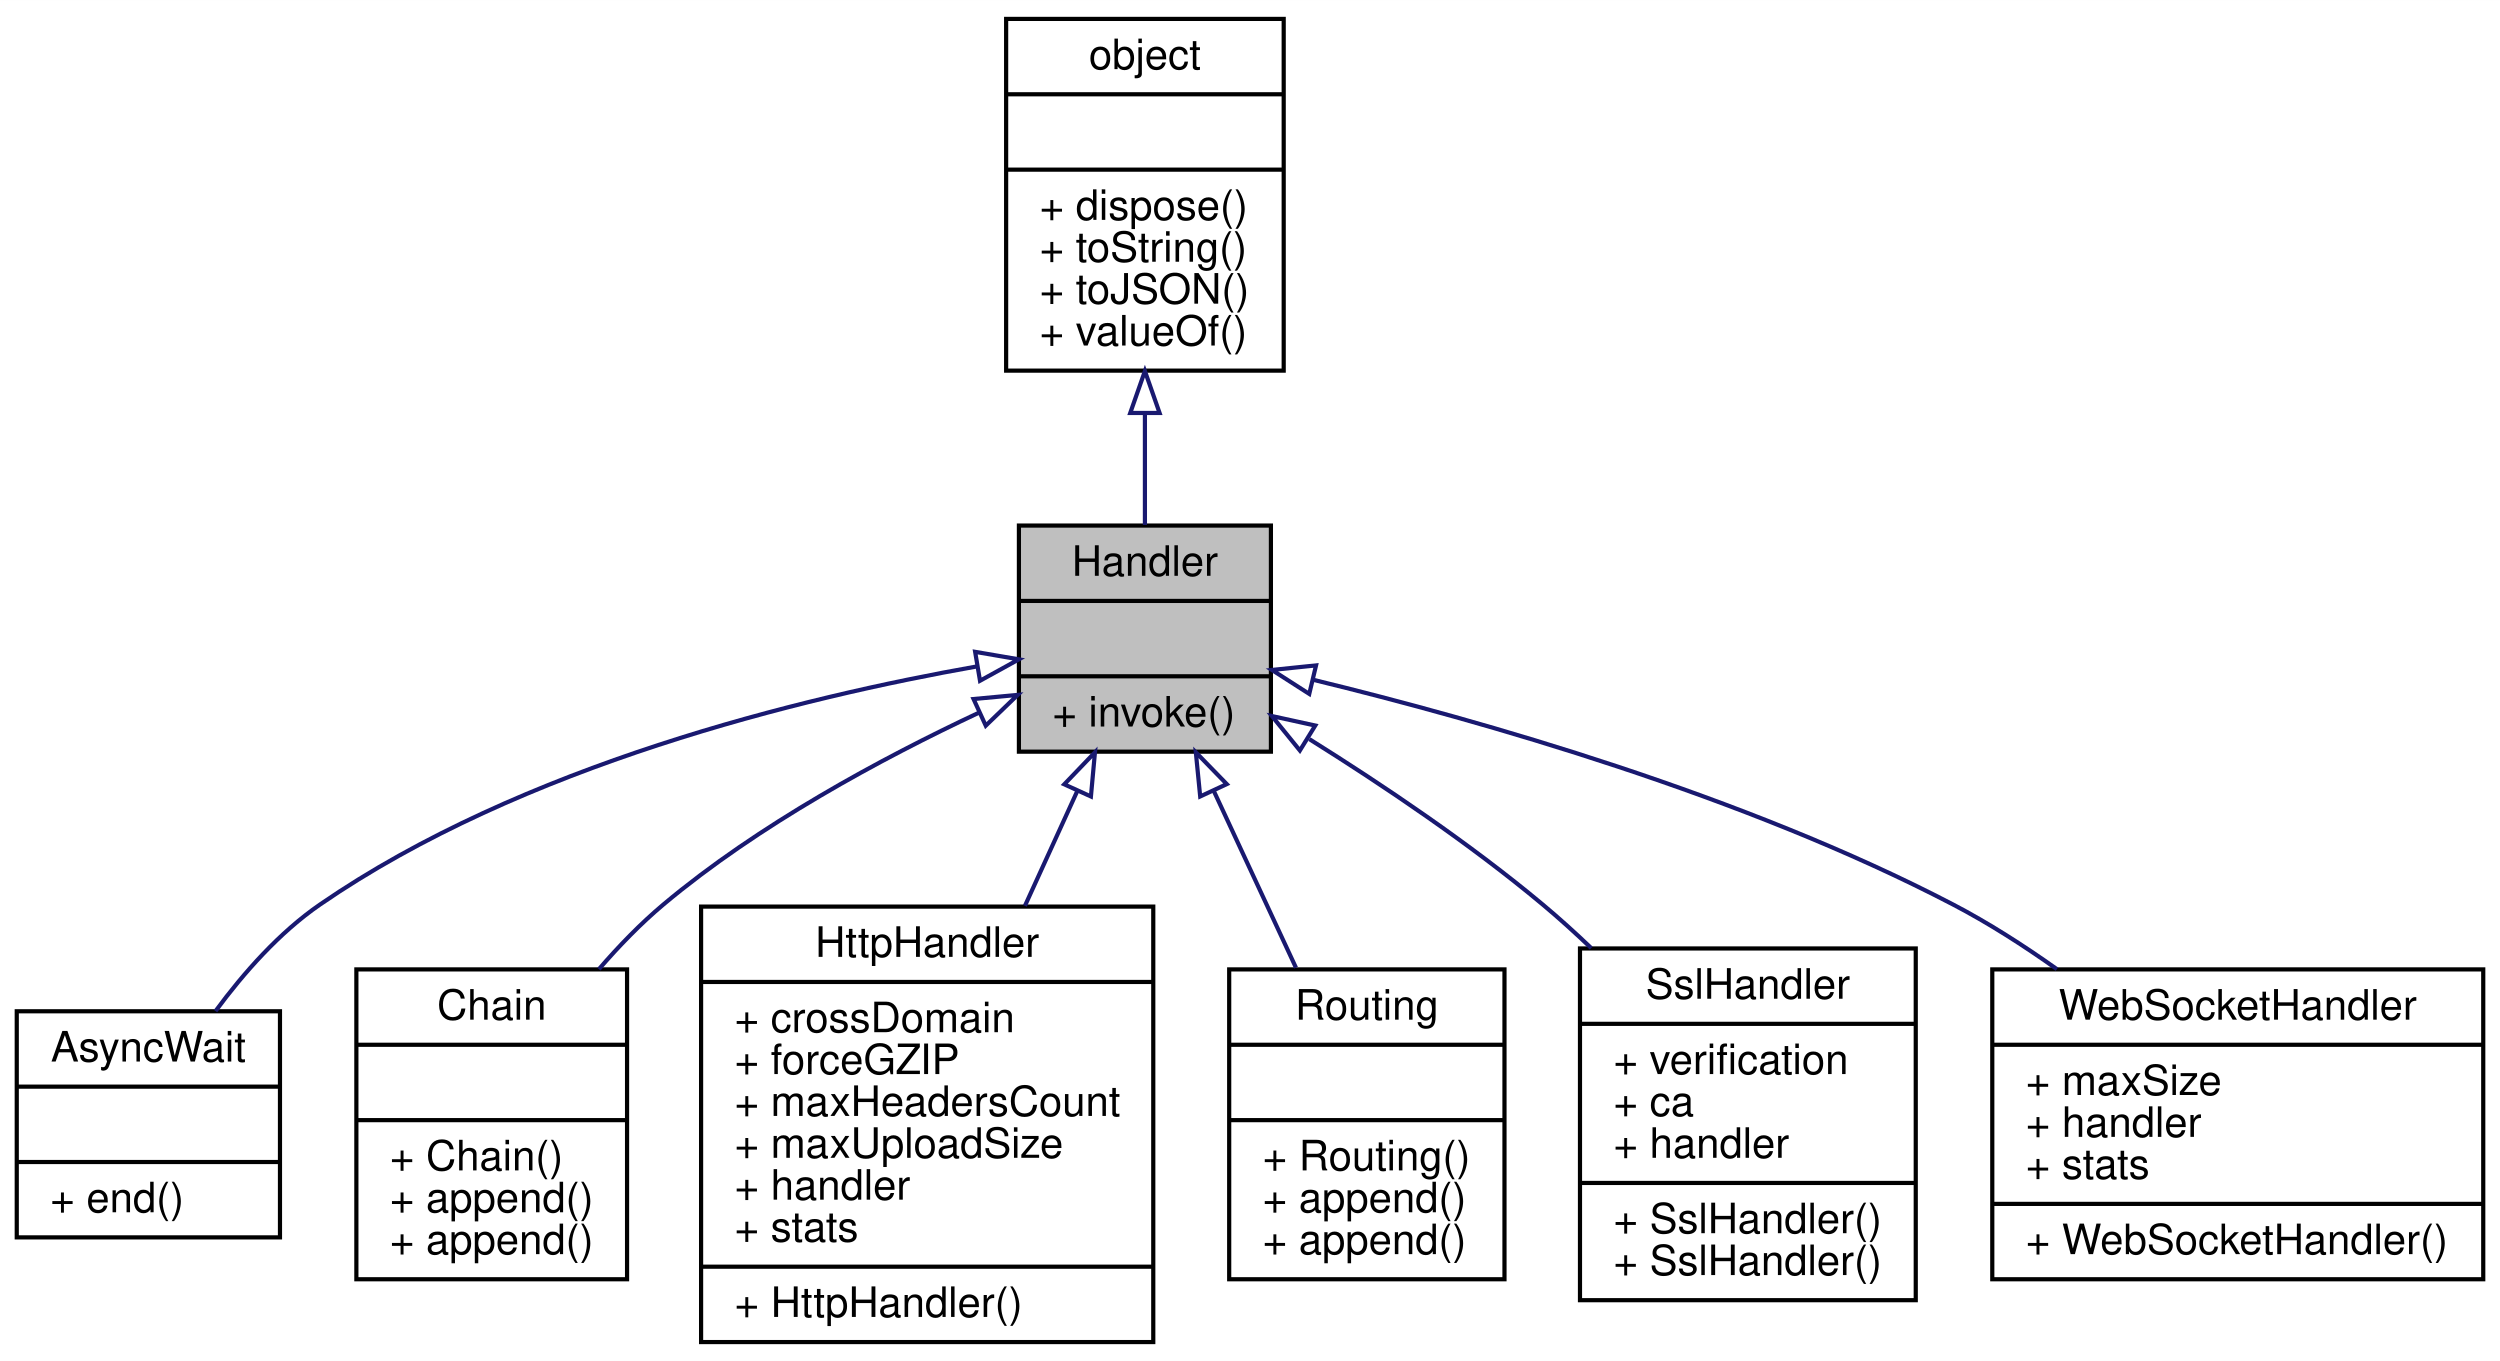
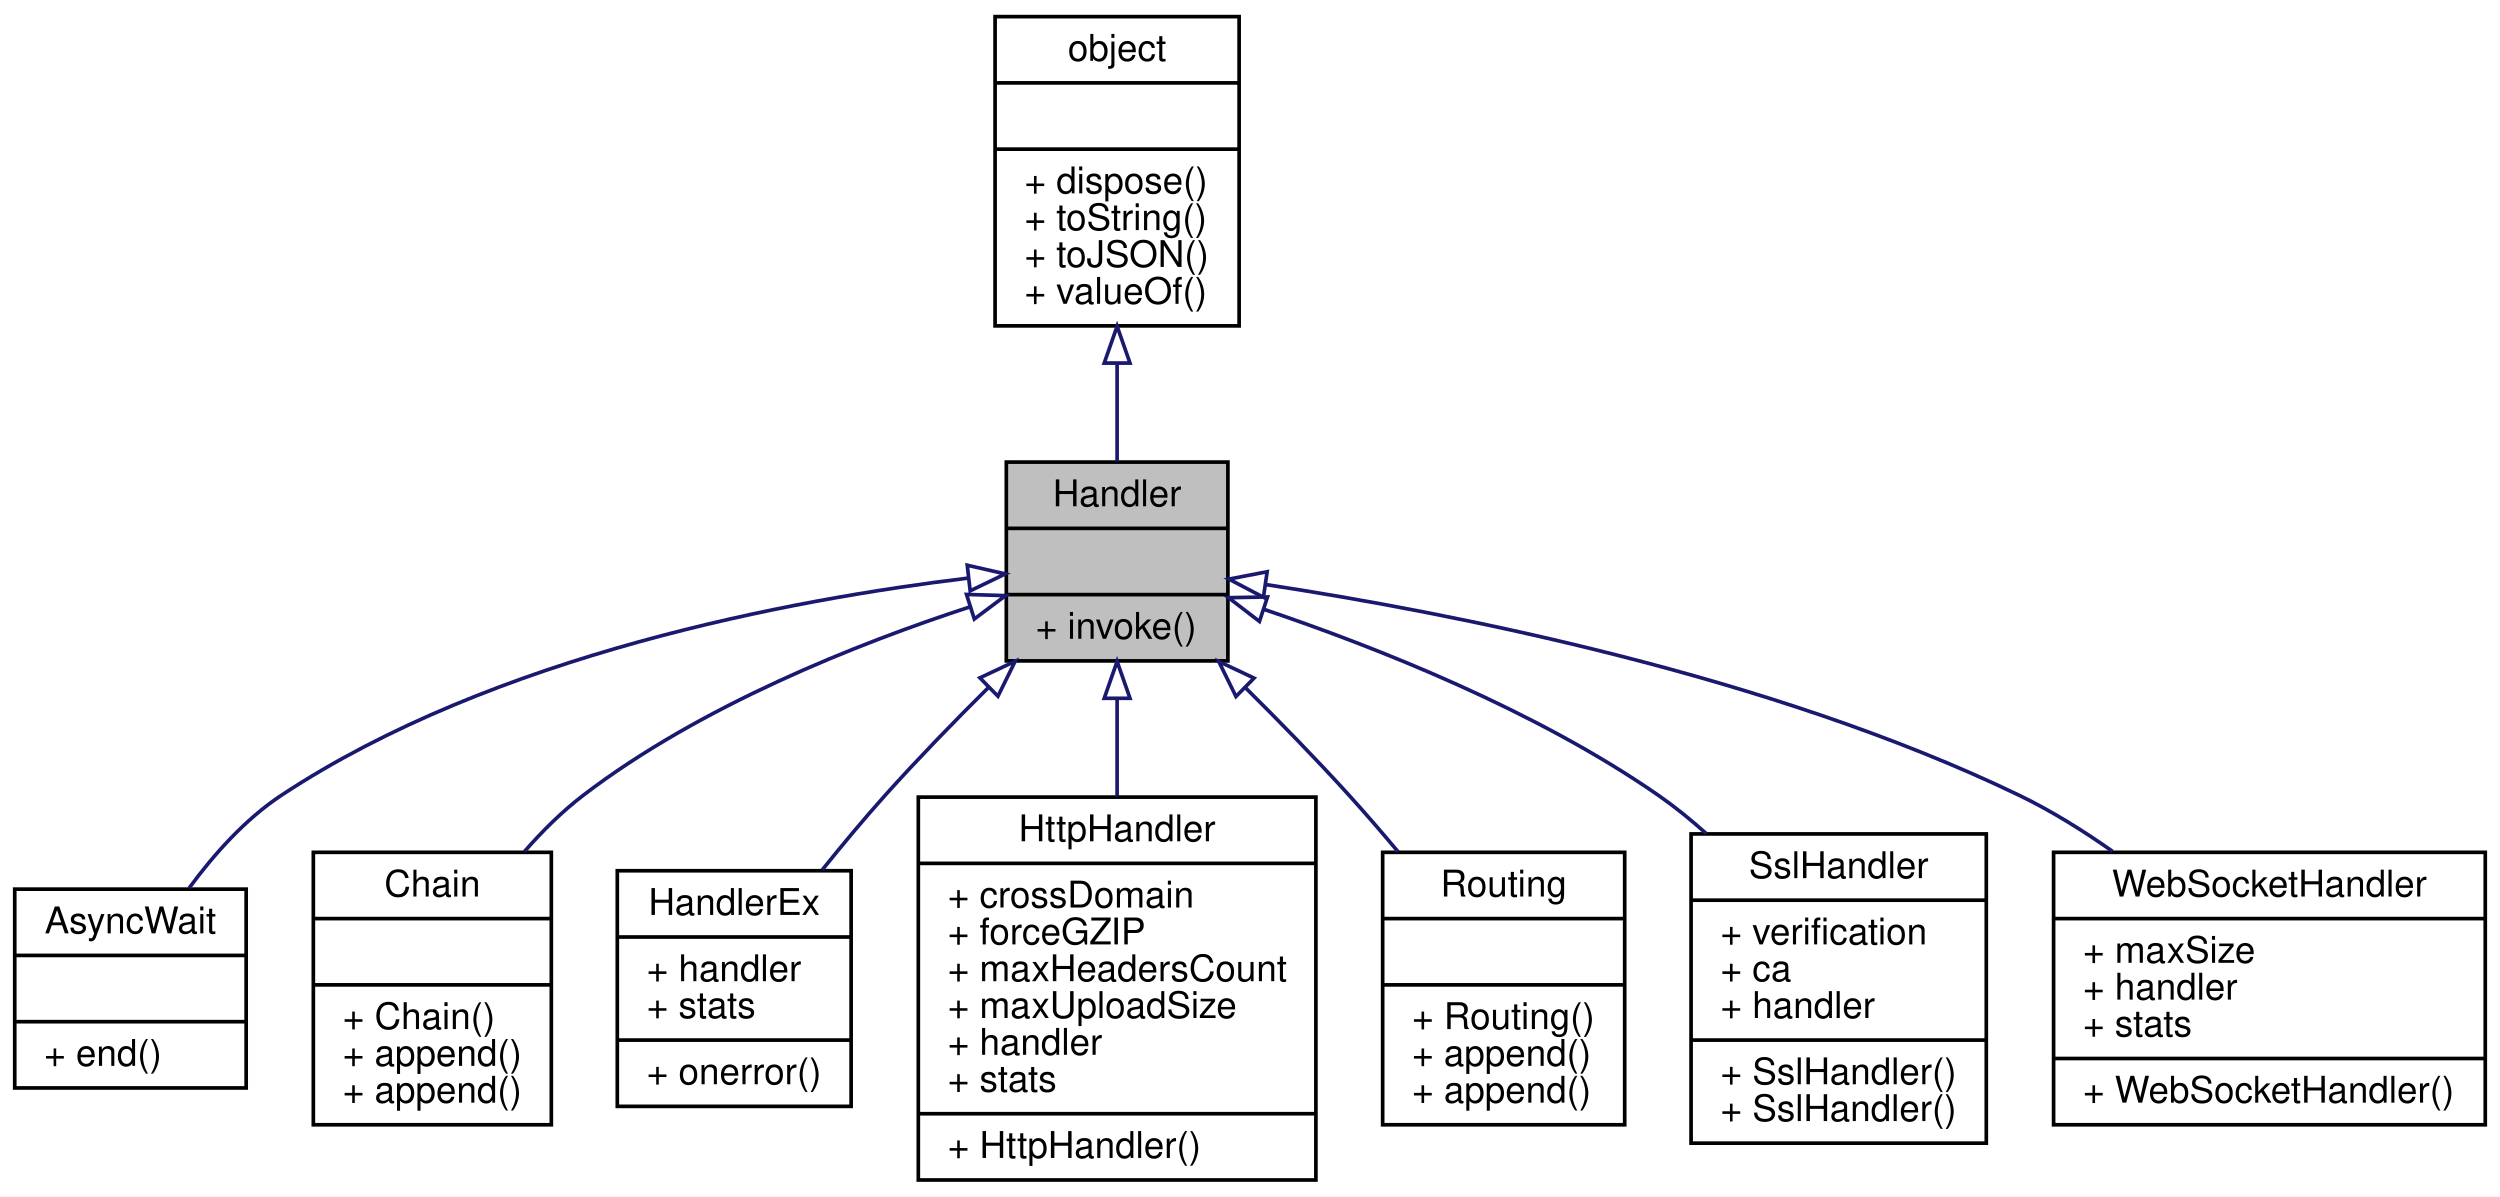
- <svg xmlns="http://www.w3.org/2000/svg" xmlns:xlink="http://www.w3.org/1999/xlink" width="597pt" height="325pt" viewBox="0.00 0.00 597.06 325.00">
+ <svg xmlns="http://www.w3.org/2000/svg" xmlns:xlink="http://www.w3.org/1999/xlink" width="679pt" height="325pt" viewBox="0.00 0.00 679.06 325.00">
  <g id="graph0" class="graph" transform="scale(1 1) rotate(0) translate(4 321)">
-     <polygon fill="white" stroke="none" points="-4,4 -4,-321 593.06,-321 593.06,4 -4,4" />
+     <polygon fill="white" stroke="none" points="-4,4 -4,-321 675.06,-321 675.06,4 -4,4" />
    <g id="node1" class="node">
-       <polygon fill="#bfbfbf" stroke="black" points="239.34,-141.5 239.34,-195.5 299.525,-195.5 299.525,-141.5 239.34,-141.5" />
-       <text text-anchor="middle" x="269.433" y="-183.5" font-family="Helvetica,sans-Serif" font-size="10.00">Handler</text>
-       <polyline fill="none" stroke="black" points="239.34,-177.5 299.525,-177.5 " />
-       <text text-anchor="middle" x="269.433" y="-165.5" font-family="Helvetica,sans-Serif" font-size="10.00"> </text>
-       <polyline fill="none" stroke="black" points="239.34,-159.5 299.525,-159.5 " />
-       <text text-anchor="start" x="247.34" y="-147.5" font-family="Helvetica,sans-Serif" font-size="10.00">+ invoke()</text>
+       <polygon fill="#bfbfbf" stroke="black" points="269.34,-141.5 269.34,-195.5 329.525,-195.5 329.525,-141.5 269.34,-141.5" />
+       <text text-anchor="middle" x="299.433" y="-183.5" font-family="Helvetica,sans-Serif" font-size="10.00">Handler</text>
+       <polyline fill="none" stroke="black" points="269.34,-177.5 329.525,-177.5 " />
+       <text text-anchor="middle" x="299.433" y="-165.5" font-family="Helvetica,sans-Serif" font-size="10.00"> </text>
+       <polyline fill="none" stroke="black" points="269.34,-159.5 329.525,-159.5 " />
+       <text text-anchor="start" x="277.34" y="-147.5" font-family="Helvetica,sans-Serif" font-size="10.00">+ invoke()</text>
    </g>
    <g id="node3" class="node">
      <g id="a_node3">
        <a xlink:href="../../d2/d88/interfaceAsyncWait.html" target="_top" xlink:title="Message Handler object for asynchronous waiting. ">
          <polygon fill="white" stroke="black" points="0,-25.5 0,-79.5 62.865,-79.5 62.865,-25.5 0,-25.5" />
          <text text-anchor="middle" x="31.433" y="-67.5" font-family="Helvetica,sans-Serif" font-size="10.00">AsyncWait</text>
          <polyline fill="none" stroke="black" points="0,-61.5 62.865,-61.5 " />
          <text text-anchor="middle" x="31.433" y="-49.5" font-family="Helvetica,sans-Serif" font-size="10.00"> </text>
          <polyline fill="none" stroke="black" points="0,-43.5 62.865,-43.5 " />
          <text text-anchor="start" x="8" y="-31.5" font-family="Helvetica,sans-Serif" font-size="10.00">+ end()</text>
        </a>
      </g>
    </g>
    <g id="edge2" class="edge">
-       <path fill="none" stroke="midnightblue" d="M229.444,-161.884C187.348,-154.442 120.627,-138.171 72.433,-105 62.736,-98.326 54.205,-88.686 47.472,-79.546" />
-       <polygon fill="none" stroke="midnightblue" points="228.887,-165.34 239.33,-163.55 230.05,-158.437 228.887,-165.34" />
+       <path fill="none" stroke="midnightblue" d="M259.05,-163.997C211.076,-158.208 130.272,-143.189 72.433,-105 62.609,-98.514 54.054,-88.911 47.336,-79.748" />
+       <polygon fill="none" stroke="midnightblue" points="258.729,-167.483 269.058,-165.127 259.514,-160.527 258.729,-167.483" />
    </g>
    <g id="node4" class="node">
      <g id="a_node4">
        <a xlink:href="../../d3/d78/interfaceChain.html" target="_top" xlink:title="The handler of the message handler chain object. ">
          <polygon fill="white" stroke="black" points="81.109,-15.5 81.109,-89.5 145.756,-89.5 145.756,-15.5 81.109,-15.5" />
          <text text-anchor="middle" x="113.433" y="-77.5" font-family="Helvetica,sans-Serif" font-size="10.00">Chain</text>
          <polyline fill="none" stroke="black" points="81.109,-71.5 145.756,-71.5 " />
          <text text-anchor="middle" x="113.433" y="-59.5" font-family="Helvetica,sans-Serif" font-size="10.00"> </text>
          <polyline fill="none" stroke="black" points="81.109,-53.5 145.756,-53.5 " />
          <text text-anchor="start" x="89.109" y="-41.5" font-family="Helvetica,sans-Serif" font-size="10.00">+ Chain()</text>
          <text text-anchor="start" x="89.109" y="-31.5" font-family="Helvetica,sans-Serif" font-size="10.00">+ append()</text>
          <text text-anchor="start" x="89.109" y="-21.5" font-family="Helvetica,sans-Serif" font-size="10.00">+ append()</text>
        </a>
      </g>
    </g>
    <g id="edge3" class="edge">
-       <path fill="none" stroke="midnightblue" d="M229.768,-150.802C206.399,-139.827 177.076,-123.999 154.433,-105 149.005,-100.446 143.801,-95.076 139.032,-89.554" />
-       <polygon fill="none" stroke="midnightblue" points="228.506,-154.073 239.055,-155.057 231.422,-147.709 228.506,-154.073" />
+       <path fill="none" stroke="midnightblue" d="M259.564,-156.206C228.76,-146.154 186.169,-129.262 154.433,-105 148.713,-100.627 143.325,-95.288 138.452,-89.722" />
+       <polygon fill="none" stroke="midnightblue" points="258.532,-159.55 269.122,-159.229 260.644,-152.876 258.532,-159.55" />
    </g>
    <g id="node5" class="node">
      <g id="a_node5">
-         <a xlink:href="../../d6/d18/interfaceHttpHandler.html" target="_top" xlink:title="http Protocol Conversion Processor ">
-           <polygon fill="white" stroke="black" points="163.437,-0.5 163.437,-104.5 271.429,-104.5 271.429,-0.5 163.437,-0.5" />
-           <text text-anchor="middle" x="217.433" y="-92.5" font-family="Helvetica,sans-Serif" font-size="10.00">HttpHandler</text>
-           <polyline fill="none" stroke="black" points="163.437,-86.5 271.429,-86.5 " />
-           <text text-anchor="start" x="171.437" y="-74.5" font-family="Helvetica,sans-Serif" font-size="10.00">+ crossDomain</text>
-           <text text-anchor="start" x="171.437" y="-64.5" font-family="Helvetica,sans-Serif" font-size="10.00">+ forceGZIP</text>
-           <text text-anchor="start" x="171.437" y="-54.5" font-family="Helvetica,sans-Serif" font-size="10.00">+ maxHeadersCount</text>
-           <text text-anchor="start" x="171.437" y="-44.5" font-family="Helvetica,sans-Serif" font-size="10.00">+ maxUploadSize</text>
-           <text text-anchor="start" x="171.437" y="-34.5" font-family="Helvetica,sans-Serif" font-size="10.00">+ handler</text>
-           <text text-anchor="start" x="171.437" y="-24.5" font-family="Helvetica,sans-Serif" font-size="10.00">+ stats</text>
-           <polyline fill="none" stroke="black" points="163.437,-18.5 271.429,-18.5 " />
-           <text text-anchor="start" x="171.437" y="-6.5" font-family="Helvetica,sans-Serif" font-size="10.00">+ HttpHandler()</text>
+         <a xlink:href="../../dc/de5/interfaceHandlerEx.html" target="_top" xlink:title="Expand Meassage Handler Interface. ">
+           <polygon fill="white" stroke="black" points="163.675,-20.5 163.675,-84.5 227.19,-84.5 227.19,-20.5 163.675,-20.5" />
+           <text text-anchor="middle" x="195.433" y="-72.5" font-family="Helvetica,sans-Serif" font-size="10.00">HandlerEx</text>
+           <polyline fill="none" stroke="black" points="163.675,-66.5 227.19,-66.5 " />
+           <text text-anchor="start" x="171.675" y="-54.5" font-family="Helvetica,sans-Serif" font-size="10.00">+ handler</text>
+           <text text-anchor="start" x="171.675" y="-44.5" font-family="Helvetica,sans-Serif" font-size="10.00">+ stats</text>
+           <polyline fill="none" stroke="black" points="163.675,-38.5 227.19,-38.5 " />
+           <text text-anchor="start" x="171.675" y="-26.5" font-family="Helvetica,sans-Serif" font-size="10.00">+ onerror()</text>
        </a>
      </g>
    </g>
    <g id="edge4" class="edge">
-       <path fill="none" stroke="midnightblue" d="M253.35,-132.241C249.37,-123.518 245.027,-113.995 240.778,-104.681" />
-       <polygon fill="none" stroke="midnightblue" points="250.168,-133.7 257.503,-141.346 256.537,-130.795 250.168,-133.7" />
+       <path fill="none" stroke="midnightblue" d="M264.43,-134.219C255.107,-124.969 245.197,-114.776 236.433,-105 230.711,-98.618 224.823,-91.555 219.357,-84.758" />
+       <polygon fill="none" stroke="midnightblue" points="262.161,-136.896 271.747,-141.408 267.067,-131.903 262.161,-136.896" />
    </g>
    <g id="node6" class="node">
      <g id="a_node6">
-         <a xlink:href="../../df/dcb/interfaceRouting.html" target="_top" xlink:title="Message handler router. ">
-           <polygon fill="white" stroke="black" points="289.56,-15.5 289.56,-89.5 355.306,-89.5 355.306,-15.5 289.56,-15.5" />
-           <text text-anchor="middle" x="322.433" y="-77.5" font-family="Helvetica,sans-Serif" font-size="10.00">Routing</text>
-           <polyline fill="none" stroke="black" points="289.56,-71.5 355.306,-71.5 " />
-           <text text-anchor="middle" x="322.433" y="-59.5" font-family="Helvetica,sans-Serif" font-size="10.00"> </text>
-           <polyline fill="none" stroke="black" points="289.56,-53.5 355.306,-53.5 " />
-           <text text-anchor="start" x="297.56" y="-41.5" font-family="Helvetica,sans-Serif" font-size="10.00">+ Routing()</text>
-           <text text-anchor="start" x="297.56" y="-31.5" font-family="Helvetica,sans-Serif" font-size="10.00">+ append()</text>
-           <text text-anchor="start" x="297.56" y="-21.5" font-family="Helvetica,sans-Serif" font-size="10.00">+ append()</text>
+         <a xlink:href="../../d6/d18/interfaceHttpHandler.html" target="_top" xlink:title="http Protocol Conversion Processor ">
+           <polygon fill="white" stroke="black" points="245.437,-0.5 245.437,-104.5 353.429,-104.5 353.429,-0.5 245.437,-0.5" />
+           <text text-anchor="middle" x="299.433" y="-92.5" font-family="Helvetica,sans-Serif" font-size="10.00">HttpHandler</text>
+           <polyline fill="none" stroke="black" points="245.437,-86.5 353.429,-86.5 " />
+           <text text-anchor="start" x="253.437" y="-74.5" font-family="Helvetica,sans-Serif" font-size="10.00">+ crossDomain</text>
+           <text text-anchor="start" x="253.437" y="-64.5" font-family="Helvetica,sans-Serif" font-size="10.00">+ forceGZIP</text>
+           <text text-anchor="start" x="253.437" y="-54.5" font-family="Helvetica,sans-Serif" font-size="10.00">+ maxHeadersCount</text>
+           <text text-anchor="start" x="253.437" y="-44.5" font-family="Helvetica,sans-Serif" font-size="10.00">+ maxUploadSize</text>
+           <text text-anchor="start" x="253.437" y="-34.5" font-family="Helvetica,sans-Serif" font-size="10.00">+ handler</text>
+           <text text-anchor="start" x="253.437" y="-24.5" font-family="Helvetica,sans-Serif" font-size="10.00">+ stats</text>
+           <polyline fill="none" stroke="black" points="245.437,-18.5 353.429,-18.5 " />
+           <text text-anchor="start" x="253.437" y="-6.5" font-family="Helvetica,sans-Serif" font-size="10.00">+ HttpHandler()</text>
        </a>
      </g>
    </g>
    <g id="edge5" class="edge">
-       <path fill="none" stroke="midnightblue" d="M285.947,-131.979C292.169,-118.596 299.252,-103.361 305.511,-89.898" />
-       <polygon fill="none" stroke="midnightblue" points="282.634,-130.803 281.592,-141.346 288.982,-133.754 282.634,-130.803" />
+       <path fill="none" stroke="midnightblue" d="M299.433,-131.123C299.433,-122.708 299.433,-113.598 299.433,-104.681" />
+       <polygon fill="none" stroke="midnightblue" points="295.933,-131.346 299.433,-141.346 302.933,-131.346 295.933,-131.346" />
    </g>
    <g id="node7" class="node">
      <g id="a_node7">
-         <a xlink:href="../../df/dd8/interfaceSslHandler.html" target="_top" xlink:title="ssl protocol converter ">
-           <polygon fill="white" stroke="black" points="373.338,-10.5 373.338,-94.5 453.527,-94.5 453.527,-10.5 373.338,-10.5" />
-           <text text-anchor="middle" x="413.433" y="-82.5" font-family="Helvetica,sans-Serif" font-size="10.00">SslHandler</text>
-           <polyline fill="none" stroke="black" points="373.338,-76.5 453.527,-76.5 " />
-           <text text-anchor="start" x="381.338" y="-64.5" font-family="Helvetica,sans-Serif" font-size="10.00">+ verification</text>
-           <text text-anchor="start" x="381.338" y="-54.5" font-family="Helvetica,sans-Serif" font-size="10.00">+ ca</text>
-           <text text-anchor="start" x="381.338" y="-44.5" font-family="Helvetica,sans-Serif" font-size="10.00">+ handler</text>
-           <polyline fill="none" stroke="black" points="373.338,-38.5 453.527,-38.5 " />
-           <text text-anchor="start" x="381.338" y="-26.5" font-family="Helvetica,sans-Serif" font-size="10.00">+ SslHandler()</text>
-           <text text-anchor="start" x="381.338" y="-16.5" font-family="Helvetica,sans-Serif" font-size="10.00">+ SslHandler()</text>
+         <a xlink:href="../../df/dcb/interfaceRouting.html" target="_top" xlink:title="Message handler router. ">
+           <polygon fill="white" stroke="black" points="371.56,-15.5 371.56,-89.5 437.306,-89.5 437.306,-15.5 371.56,-15.5" />
+           <text text-anchor="middle" x="404.433" y="-77.5" font-family="Helvetica,sans-Serif" font-size="10.00">Routing</text>
+           <polyline fill="none" stroke="black" points="371.56,-71.5 437.306,-71.5 " />
+           <text text-anchor="middle" x="404.433" y="-59.5" font-family="Helvetica,sans-Serif" font-size="10.00"> </text>
+           <polyline fill="none" stroke="black" points="371.56,-53.5 437.306,-53.5 " />
+           <text text-anchor="start" x="379.56" y="-41.5" font-family="Helvetica,sans-Serif" font-size="10.00">+ Routing()</text>
+           <text text-anchor="start" x="379.56" y="-31.5" font-family="Helvetica,sans-Serif" font-size="10.00">+ append()</text>
+           <text text-anchor="start" x="379.56" y="-21.5" font-family="Helvetica,sans-Serif" font-size="10.00">+ append()</text>
        </a>
      </g>
    </g>
    <g id="edge6" class="edge">
-       <path fill="none" stroke="midnightblue" d="M308.703,-144.496C326.395,-133.431 347.146,-119.445 364.433,-105 368.315,-101.755 372.211,-98.229 376.017,-94.595" />
-       <polygon fill="none" stroke="midnightblue" points="306.442,-141.778 299.764,-150.003 310.114,-147.738 306.442,-141.778" />
+       <path fill="none" stroke="midnightblue" d="M334.359,-134.15C343.681,-124.9 353.611,-114.724 362.433,-105 366.851,-100.129 371.384,-94.874 375.762,-89.648" />
+       <polygon fill="none" stroke="midnightblue" points="331.721,-131.835 327.046,-141.342 336.629,-136.826 331.721,-131.835" />
    </g>
    <g id="node8" class="node">
      <g id="a_node8">
-         <a xlink:href="../../da/d20/interfaceWebSocketHandler.html" target="_top" xlink:title="WebSocket packet protocol conversion processor. ">
-           <polygon fill="white" stroke="black" points="471.805,-15.5 471.805,-89.5 589.06,-89.5 589.06,-15.5 471.805,-15.5" />
-           <text text-anchor="middle" x="530.433" y="-77.5" font-family="Helvetica,sans-Serif" font-size="10.00">WebSocketHandler</text>
-           <polyline fill="none" stroke="black" points="471.805,-71.5 589.06,-71.5 " />
-           <text text-anchor="start" x="479.805" y="-59.5" font-family="Helvetica,sans-Serif" font-size="10.00">+ maxSize</text>
-           <text text-anchor="start" x="479.805" y="-49.5" font-family="Helvetica,sans-Serif" font-size="10.00">+ handler</text>
-           <text text-anchor="start" x="479.805" y="-39.5" font-family="Helvetica,sans-Serif" font-size="10.00">+ stats</text>
-           <polyline fill="none" stroke="black" points="471.805,-33.5 589.06,-33.5 " />
-           <text text-anchor="start" x="479.805" y="-21.5" font-family="Helvetica,sans-Serif" font-size="10.00">+ WebSocketHandler()</text>
+         <a xlink:href="../../df/dd8/interfaceSslHandler.html" target="_top" xlink:title="ssl protocol converter ">
+           <polygon fill="white" stroke="black" points="455.338,-10.5 455.338,-94.5 535.527,-94.5 535.527,-10.5 455.338,-10.5" />
+           <text text-anchor="middle" x="495.433" y="-82.5" font-family="Helvetica,sans-Serif" font-size="10.00">SslHandler</text>
+           <polyline fill="none" stroke="black" points="455.338,-76.5 535.527,-76.5 " />
+           <text text-anchor="start" x="463.338" y="-64.5" font-family="Helvetica,sans-Serif" font-size="10.00">+ verification</text>
+           <text text-anchor="start" x="463.338" y="-54.5" font-family="Helvetica,sans-Serif" font-size="10.00">+ ca</text>
+           <text text-anchor="start" x="463.338" y="-44.5" font-family="Helvetica,sans-Serif" font-size="10.00">+ handler</text>
+           <polyline fill="none" stroke="black" points="455.338,-38.5 535.527,-38.5 " />
+           <text text-anchor="start" x="463.338" y="-26.5" font-family="Helvetica,sans-Serif" font-size="10.00">+ SslHandler()</text>
+           <text text-anchor="start" x="463.338" y="-16.5" font-family="Helvetica,sans-Serif" font-size="10.00">+ SslHandler()</text>
        </a>
      </g>
    </g>
    <g id="edge7" class="edge">
-       <path fill="none" stroke="midnightblue" d="M309.716,-158.645C349.877,-148.868 412.589,-130.992 462.433,-105 470.836,-100.618 479.288,-95.208 487.239,-89.558" />
-       <polygon fill="none" stroke="midnightblue" points="308.682,-155.293 299.764,-161.014 310.303,-162.103 308.682,-155.293" />
+       <path fill="none" stroke="midnightblue" d="M339.272,-155.516C370.184,-145.088 413.219,-128.023 446.433,-105 450.895,-101.906 455.272,-98.355 459.459,-94.594" />
+       <polygon fill="none" stroke="midnightblue" points="338.096,-152.219 329.69,-158.668 340.283,-158.868 338.096,-152.219" />
+     </g>
+     <g id="node9" class="node">
+       <g id="a_node9">
+         <a xlink:href="../../da/d20/interfaceWebSocketHandler.html" target="_top" xlink:title="WebSocket packet protocol conversion processor. ">
+           <polygon fill="white" stroke="black" points="553.805,-15.5 553.805,-89.5 671.06,-89.5 671.06,-15.5 553.805,-15.5" />
+           <text text-anchor="middle" x="612.433" y="-77.5" font-family="Helvetica,sans-Serif" font-size="10.00">WebSocketHandler</text>
+           <polyline fill="none" stroke="black" points="553.805,-71.5 671.06,-71.5 " />
+           <text text-anchor="start" x="561.805" y="-59.5" font-family="Helvetica,sans-Serif" font-size="10.00">+ maxSize</text>
+           <text text-anchor="start" x="561.805" y="-49.5" font-family="Helvetica,sans-Serif" font-size="10.00">+ handler</text>
+           <text text-anchor="start" x="561.805" y="-39.5" font-family="Helvetica,sans-Serif" font-size="10.00">+ stats</text>
+           <polyline fill="none" stroke="black" points="553.805,-33.5 671.06,-33.5 " />
+           <text text-anchor="start" x="561.805" y="-21.5" font-family="Helvetica,sans-Serif" font-size="10.00">+ WebSocketHandler()</text>
+         </a>
+       </g>
+     </g>
+     <g id="edge8" class="edge">
+       <path fill="none" stroke="midnightblue" d="M339.885,-162.223C389.893,-154.585 476.684,-137.641 544.433,-105 553.105,-100.822 561.757,-95.445 569.84,-89.748" />
+       <polygon fill="none" stroke="midnightblue" points="339.173,-158.79 329.792,-163.714 340.196,-165.715 339.173,-158.79" />
    </g>
    <g id="node2" class="node">
      <g id="a_node2">
        <a xlink:href="../../db/d38/interfaceobject.html" target="_top" xlink:title="All objects inherit from this. ">
-           <polygon fill="white" stroke="black" points="236.289,-232.5 236.289,-316.5 302.577,-316.5 302.577,-232.5 236.289,-232.5" />
-           <text text-anchor="middle" x="269.433" y="-304.5" font-family="Helvetica,sans-Serif" font-size="10.00">object</text>
-           <polyline fill="none" stroke="black" points="236.289,-298.5 302.577,-298.5 " />
-           <text text-anchor="middle" x="269.433" y="-286.5" font-family="Helvetica,sans-Serif" font-size="10.00"> </text>
-           <polyline fill="none" stroke="black" points="236.289,-280.5 302.577,-280.5 " />
-           <text text-anchor="start" x="244.289" y="-268.5" font-family="Helvetica,sans-Serif" font-size="10.00">+ dispose()</text>
-           <text text-anchor="start" x="244.289" y="-258.5" font-family="Helvetica,sans-Serif" font-size="10.00">+ toString()</text>
-           <text text-anchor="start" x="244.289" y="-248.5" font-family="Helvetica,sans-Serif" font-size="10.00">+ toJSON()</text>
-           <text text-anchor="start" x="244.289" y="-238.5" font-family="Helvetica,sans-Serif" font-size="10.00">+ valueOf()</text>
+           <polygon fill="white" stroke="black" points="266.289,-232.5 266.289,-316.5 332.577,-316.5 332.577,-232.5 266.289,-232.5" />
+           <text text-anchor="middle" x="299.433" y="-304.5" font-family="Helvetica,sans-Serif" font-size="10.00">object</text>
+           <polyline fill="none" stroke="black" points="266.289,-298.5 332.577,-298.5 " />
+           <text text-anchor="middle" x="299.433" y="-286.5" font-family="Helvetica,sans-Serif" font-size="10.00"> </text>
+           <polyline fill="none" stroke="black" points="266.289,-280.5 332.577,-280.5 " />
+           <text text-anchor="start" x="274.289" y="-268.5" font-family="Helvetica,sans-Serif" font-size="10.00">+ dispose()</text>
+           <text text-anchor="start" x="274.289" y="-258.5" font-family="Helvetica,sans-Serif" font-size="10.00">+ toString()</text>
+           <text text-anchor="start" x="274.289" y="-248.5" font-family="Helvetica,sans-Serif" font-size="10.00">+ toJSON()</text>
+           <text text-anchor="start" x="274.289" y="-238.5" font-family="Helvetica,sans-Serif" font-size="10.00">+ valueOf()</text>
        </a>
      </g>
    </g>
    <g id="edge1" class="edge">
-       <path fill="none" stroke="midnightblue" d="M269.433,-222.111C269.433,-212.937 269.433,-203.738 269.433,-195.655" />
-       <polygon fill="none" stroke="midnightblue" points="265.933,-222.396 269.433,-232.396 272.933,-222.396 265.933,-222.396" />
+       <path fill="none" stroke="midnightblue" d="M299.433,-222.111C299.433,-212.937 299.433,-203.738 299.433,-195.655" />
+       <polygon fill="none" stroke="midnightblue" points="295.933,-222.396 299.433,-232.396 302.933,-222.396 295.933,-222.396" />
    </g>
  </g>
</svg>
